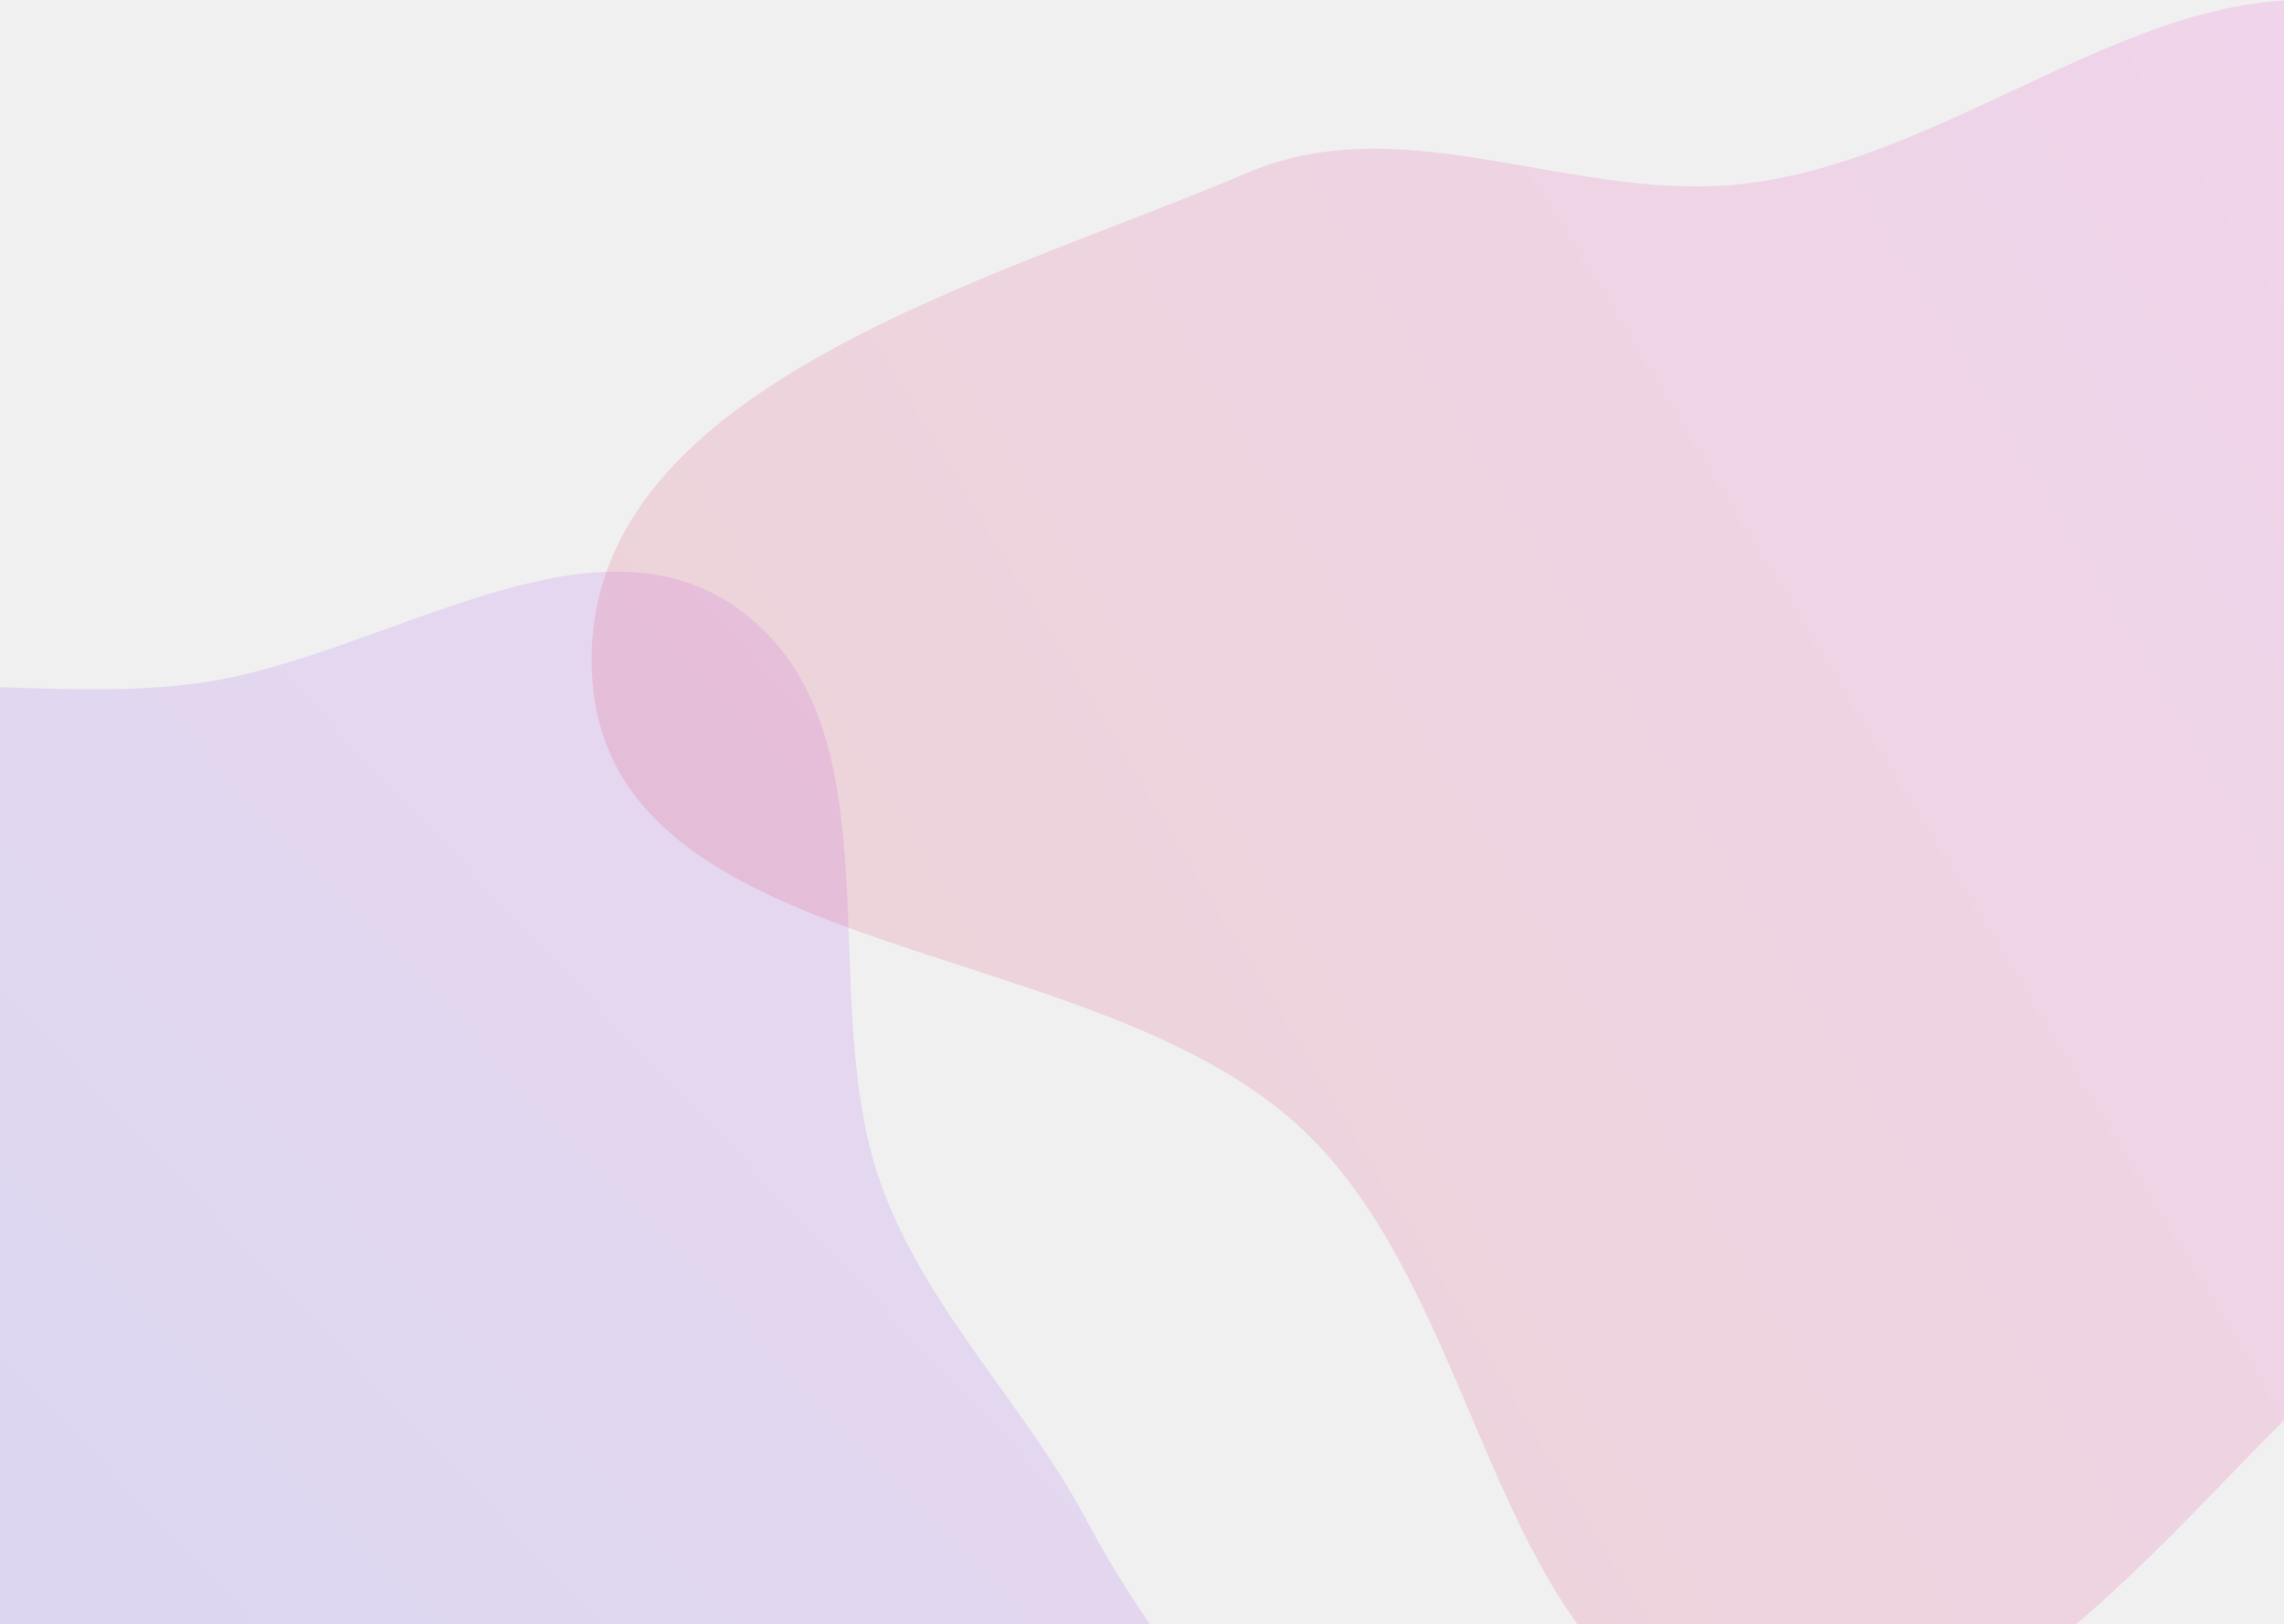
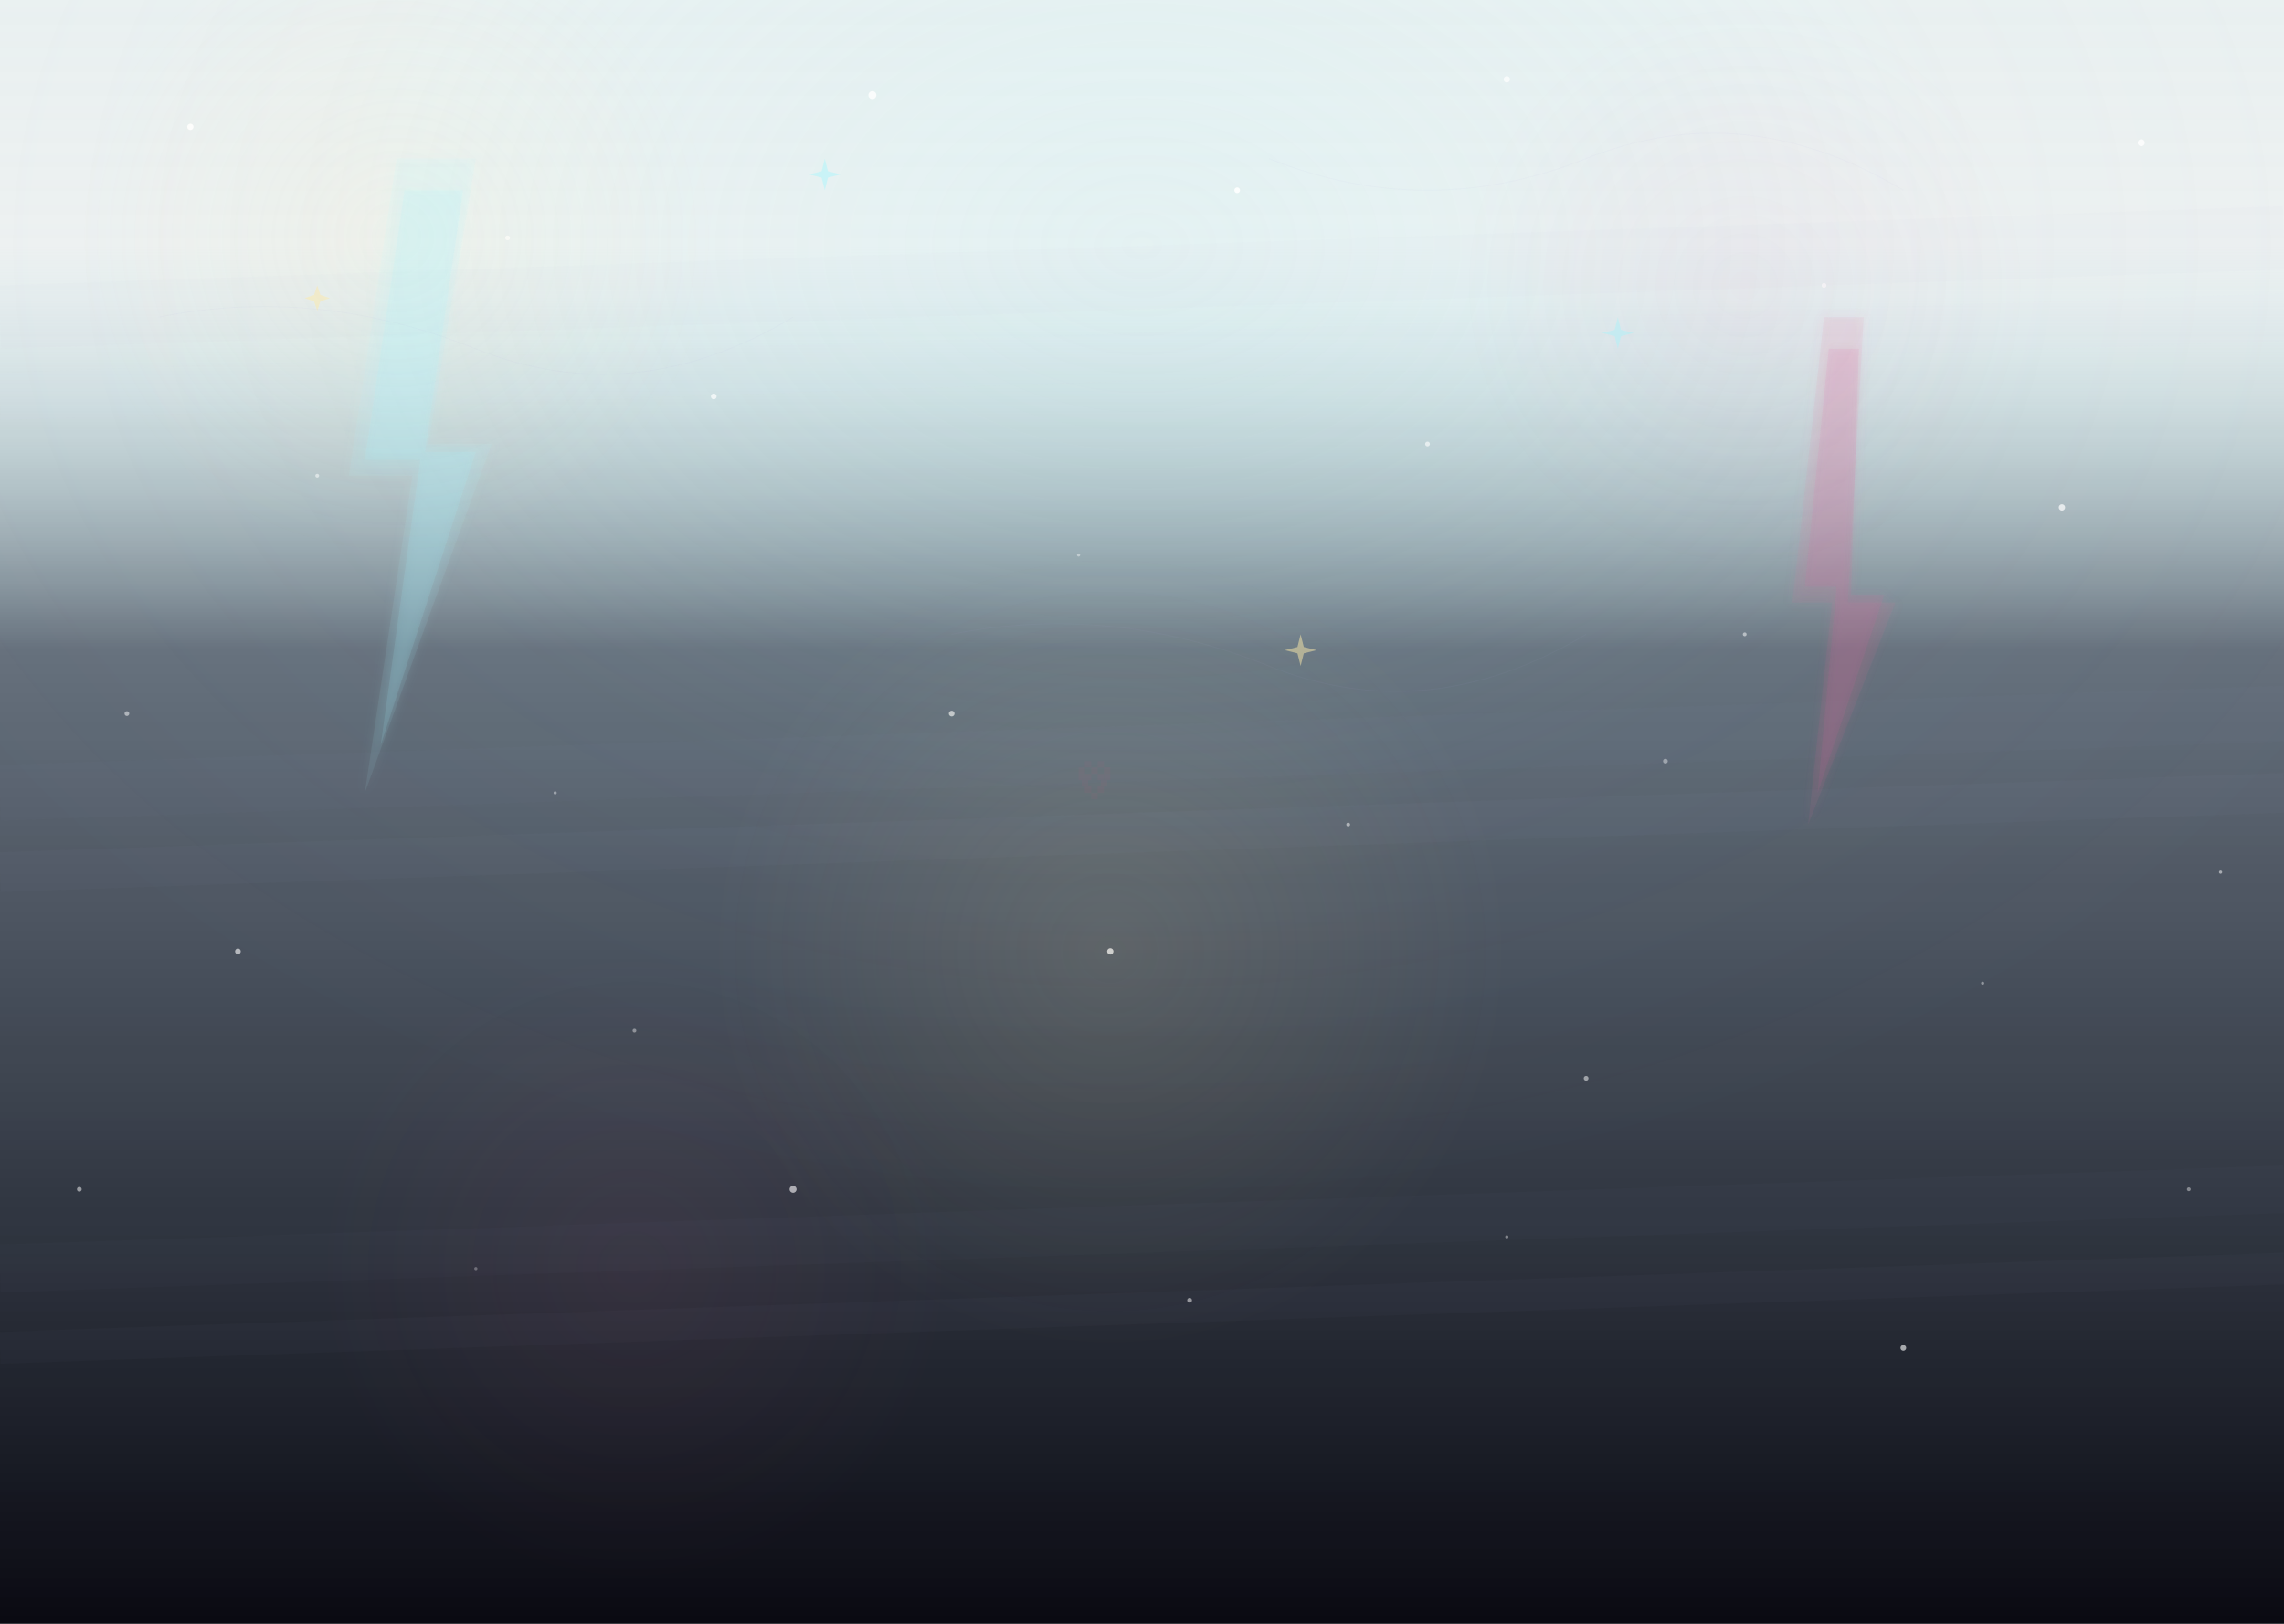
<svg xmlns="http://www.w3.org/2000/svg" width="1440" height="1024" fill="none">
-   <path fill="url(#a)" fill-rule="evenodd" d="M-217.58 475.75c91.82-72.02 225.52-29.38 341.2-44.74C240 415.56 372.33 315.14 466.77 384.9c102.9 76.02 44.74 246.76 90.31 366.31 29.83 78.24 90.48 136.14 129.48 210.23 57.92 109.99 169.67 208.23 155.9 331.77-13.52 121.26-103.42 264.33-224.23 281.37-141.96 20.03-232.72-220.96-374.06-196.99-151.7 25.73-172.68 330.24-325.85 315.72-128.6-12.2-110.9-230.73-128.15-358.76-12.16-90.14 65.87-176.25 44.1-264.57-26.42-107.2-167.12-163.46-176.72-273.45-10.15-116.29 33.01-248.75 124.87-320.79Z" clip-rule="evenodd" style="opacity:.154" />
-   <path fill="url(#b)" fill-rule="evenodd" d="M1103.43 115.43c146.42-19.45 275.33-155.84 413.5-103.59 188.09 71.13 409 212.64 407.06 413.88-1.94 201.25-259.28 278.6-414.96 405.96-130 106.35-240.24 294.39-405.6 265.3-163.7-28.8-161.93-274.12-284.34-386.66-134.95-124.06-436-101.46-445.82-284.6-9.68-180.38 247.41-246.3 413.54-316.9 101.01-42.93 207.83 21.06 316.62 6.61Z" clip-rule="evenodd" style="opacity:.154" />
  <defs>
-     <linearGradient id="b" x1="373" x2="1995.44" y1="1100" y2="118.03" gradientUnits="userSpaceOnUse">
-       <stop stop-color="#D83333" />
-       <stop offset="1" stop-color="#F041FF" />
+     <linearGradient id="skyGrad" x1="0" y1="0" x2="0" y2="1">
+       <stop offset="0%" stop-color="#ACF6FB" stop-opacity="0.08" />
+       <stop offset="15%" stop-color="#ACF6FB" stop-opacity="0.04" />
+       <stop offset="40%" stop-color="#0a1a2e" stop-opacity="0.6" />
+       <stop offset="100%" stop-color="#0a0a12" stop-opacity="1" />
    </linearGradient>
-     <linearGradient id="a" x1="107.37" x2="1130.66" y1="1993.35" y2="1026.31" gradientUnits="userSpaceOnUse">
-       <stop stop-color="#3245FF" />
-       <stop offset="1" stop-color="#BC52EE" />
-     </linearGradient>
+     <radialGradient id="skyGlow" cx="50%" cy="15%" r="60%">
+       <stop offset="0%" stop-color="#ACF6FB" stop-opacity="0.15" />
+       <stop offset="60%" stop-color="#ACF6FB" stop-opacity="0.03" />
+       <stop offset="100%" stop-color="#ACF6FB" stop-opacity="0" />
+     </radialGradient>
+     <radialGradient id="goldGlow" cx="50%" cy="50%" r="50%">
+       <stop offset="0%" stop-color="#FBEAAA" stop-opacity="0.1" />
+       <stop offset="100%" stop-color="#FBEAAA" stop-opacity="0" />
+     </radialGradient>
+     <radialGradient id="pinkGlow" cx="50%" cy="50%" r="50%">
+       <stop offset="0%" stop-color="#E56798" stop-opacity="0.06" />
+       <stop offset="100%" stop-color="#E56798" stop-opacity="0" />
+     </radialGradient>
+     <filter id="glow">
+       <feGaussianBlur stdDeviation="3" result="blur" />
+       <feMerge>
+         <feMergeNode in="blur" />
+         <feMergeNode in="SourceGraphic" />
+       </feMerge>
+     </filter>
  </defs>
+   <rect width="1440" height="1024" fill="url(#skyGrad)" />
+   <rect width="1440" height="1024" fill="url(#skyGlow)" />
+   <g opacity="0.02">
+     <path d="M0 200 L1440 150" stroke="#AAA0DB" stroke-width="40" />
+     <path d="M0 250 L1440 200" stroke="#CDCFF0" stroke-width="30" />
+     <path d="M0 500 L1440 450" stroke="#AAA0DB" stroke-width="35" />
+     <path d="M0 550 L1440 500" stroke="#CDCFF0" stroke-width="25" />
+     <path d="M0 800 L1440 750" stroke="#AAA0DB" stroke-width="30" />
+     <path d="M0 850 L1440 800" stroke="#CDCFF0" stroke-width="20" />
+   </g>
+   <g fill="#FFFFFF">
+     <circle cx="120" cy="80" r="2" opacity="0.9" />
+     <circle cx="320" cy="150" r="1.5" opacity="0.7" />
+     <circle cx="550" cy="60" r="2.5" opacity="0.8" />
+     <circle cx="780" cy="120" r="1.8" opacity="0.9" />
+     <circle cx="950" cy="50" r="2" opacity="0.7" />
+     <circle cx="1150" cy="180" r="1.5" opacity="0.6" />
+     <circle cx="1350" cy="90" r="2.2" opacity="0.8" />
+     <circle cx="200" cy="300" r="1.2" opacity="0.5" />
+     <circle cx="450" cy="250" r="1.8" opacity="0.7" />
+     <circle cx="680" cy="350" r="1" opacity="0.4" />
+     <circle cx="900" cy="280" r="1.5" opacity="0.6" />
+     <circle cx="1100" cy="400" r="1.2" opacity="0.5" />
+     <circle cx="1300" cy="320" r="2" opacity="0.7" />
+     <circle cx="80" cy="450" r="1.5" opacity="0.5" />
+     <circle cx="350" cy="500" r="1" opacity="0.4" />
+     <circle cx="600" cy="450" r="1.8" opacity="0.6" />
+     <circle cx="850" cy="520" r="1.2" opacity="0.5" />
+     <circle cx="1050" cy="480" r="1.5" opacity="0.4" />
+     <circle cx="1400" cy="550" r="1" opacity="0.5" />
+     <circle cx="150" cy="600" r="1.8" opacity="0.6" />
+     <circle cx="400" cy="650" r="1.2" opacity="0.4" />
+     <circle cx="700" cy="600" r="2" opacity="0.7" />
+     <circle cx="1000" cy="680" r="1.5" opacity="0.5" />
+     <circle cx="1250" cy="620" r="1" opacity="0.4" />
+     <circle cx="50" cy="750" r="1.5" opacity="0.5" />
+     <circle cx="300" cy="800" r="1" opacity="0.3" />
+     <circle cx="500" cy="750" r="2.2" opacity="0.6" />
+     <circle cx="750" cy="820" r="1.5" opacity="0.5" />
+     <circle cx="950" cy="780" r="1" opacity="0.4" />
+     <circle cx="1200" cy="850" r="1.8" opacity="0.6" />
+     <circle cx="1380" cy="750" r="1.2" opacity="0.4" />
+   </g>
+   <g fill="#ACF6FB" opacity="0.5">
+     <path d="M520 100 L522 108 L530 110 L522 112 L520 120 L518 112 L510 110 L518 108 Z" />
+     <path d="M1020 200 L1022 208 L1030 210 L1022 212 L1020 220 L1018 212 L1010 210 L1018 208 Z" />
+   </g>
+   <g fill="#FBEAAA" opacity="0.5">
+     <path d="M200 180 L202 186 L208 188 L202 190 L200 196 L198 190 L192 188 L198 186 Z" />
+     <path d="M820 400 L822 408 L830 410 L822 412 L820 420 L818 412 L810 410 L818 408 Z" />
+   </g>
+   <g filter="url(#glow)">
+     <path d="M250 100 L220 300 L260 300 L230 500 L310 280 L270 280 L300 100 Z" fill="#ACF6FB" opacity="0.08" />
+     <path d="M255 120 L230 290 L265 290 L240 470 L300 285 L268 285 L292 120 Z" fill="#ACF6FB" opacity="0.12" />
+   </g>
+   <g filter="url(#glow)">
+     <path d="M1150 200 L1130 380 L1155 380 L1140 520 L1195 380 L1165 380 L1175 200 Z" fill="#E56798" opacity="0.08" />
+     <path d="M1153 220 L1138 370 L1158 370 L1146 500 L1188 375 L1167 375 L1172 220 Z" fill="#E56798" opacity="0.1" />
+   </g>
+   <circle cx="250" cy="150" r="200" fill="url(#goldGlow)" />
+   <circle cx="700" cy="600" r="250" fill="url(#goldGlow)" />
+   <circle cx="1100" cy="180" r="180" fill="url(#pinkGlow)" />
+   <circle cx="400" cy="800" r="200" fill="url(#pinkGlow)" />
+   <g stroke="#AAA0DB" stroke-width="0.5" opacity="0.06" fill="none">
+     <path d="M100 200 Q200 180 300 220 Q400 260 500 200" />
+     <path d="M800 100 Q900 140 1000 100 Q1100 60 1200 120" />
+     <path d="M600 400 Q700 380 800 420 Q900 460 1000 400" />
+   </g>
+   <g transform="translate(680, 480)" opacity="0.06">
+     <rect x="4" y="0" width="4" height="4" fill="#DF5177" />
+     <rect x="12" y="0" width="4" height="4" fill="#DF5177" />
+     <rect x="0" y="4" width="4" height="4" fill="#DF5177" />
+     <rect x="8" y="4" width="4" height="4" fill="#DF5177" />
+     <rect x="16" y="4" width="4" height="4" fill="#DF5177" />
+     <rect x="0" y="8" width="4" height="4" fill="#DF5177" />
+     <rect x="4" y="8" width="4" height="4" fill="#DF5177" />
+     <rect x="12" y="8" width="4" height="4" fill="#DF5177" />
+     <rect x="16" y="8" width="4" height="4" fill="#DF5177" />
+     <rect x="2" y="12" width="4" height="4" fill="#DF5177" />
+     <rect x="14" y="12" width="4" height="4" fill="#DF5177" />
+     <rect x="4" y="16" width="4" height="4" fill="#DF5177" />
+     <rect x="12" y="16" width="4" height="4" fill="#DF5177" />
+     <rect x="8" y="20" width="4" height="4" fill="#DF5177" />
+   </g>
</svg>
